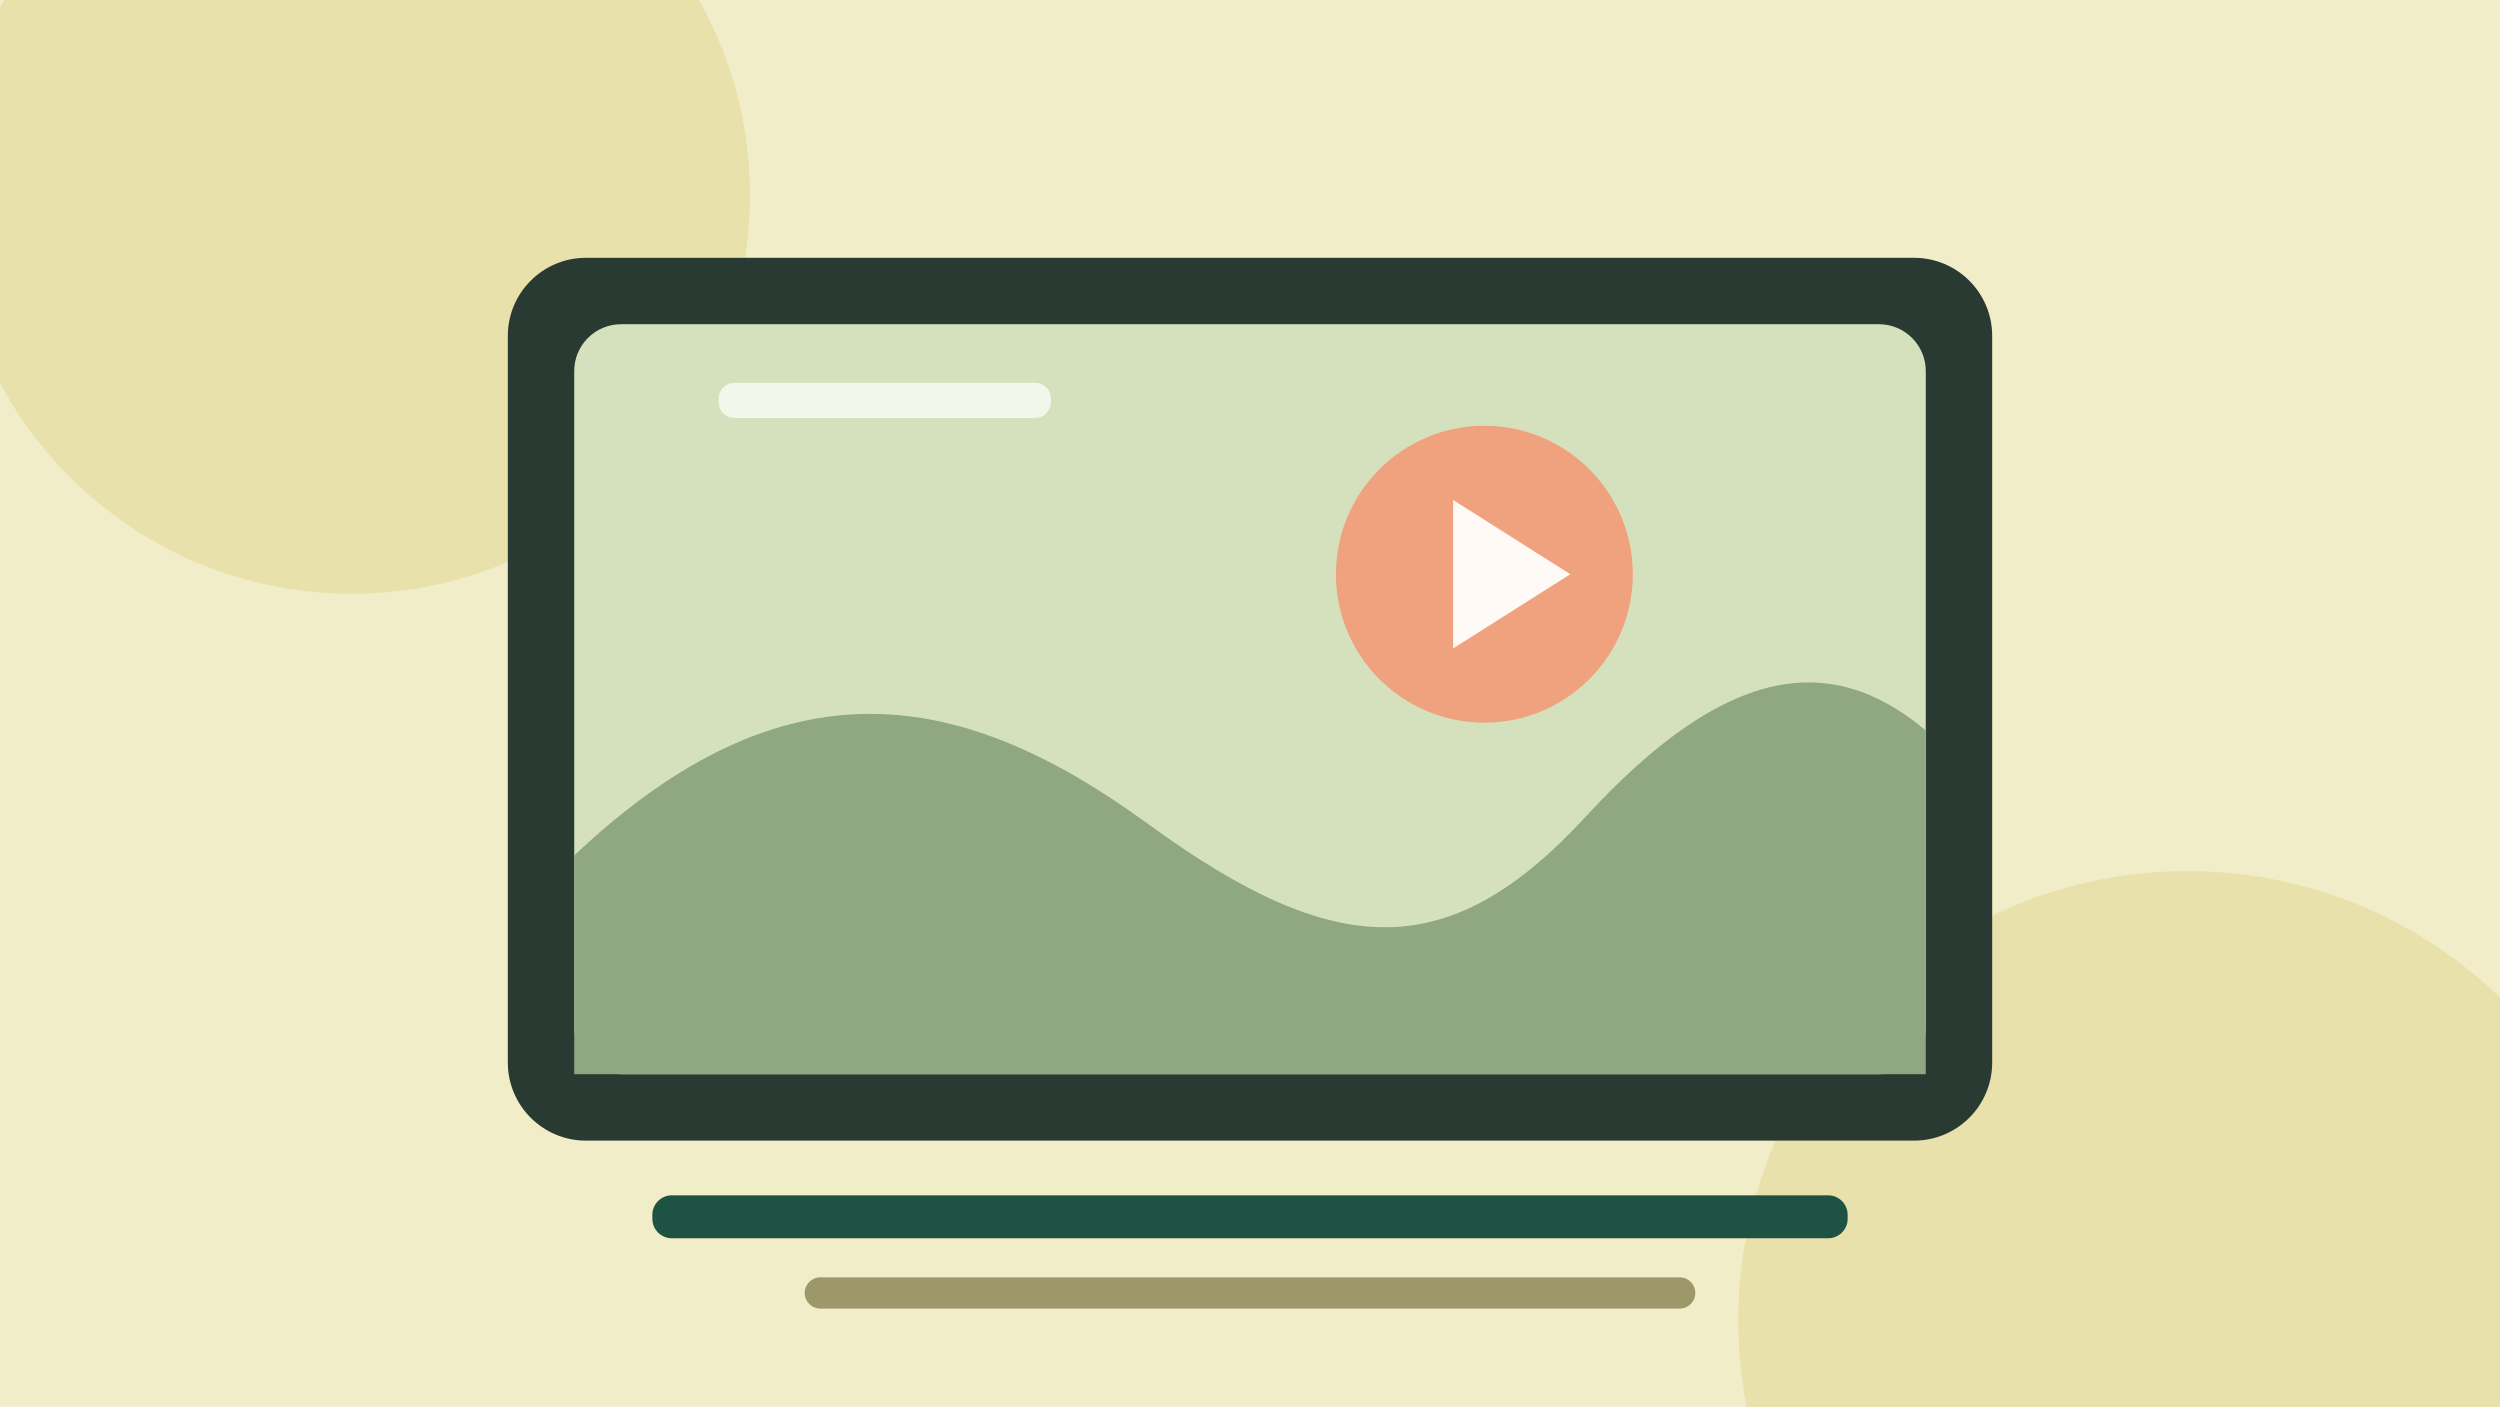
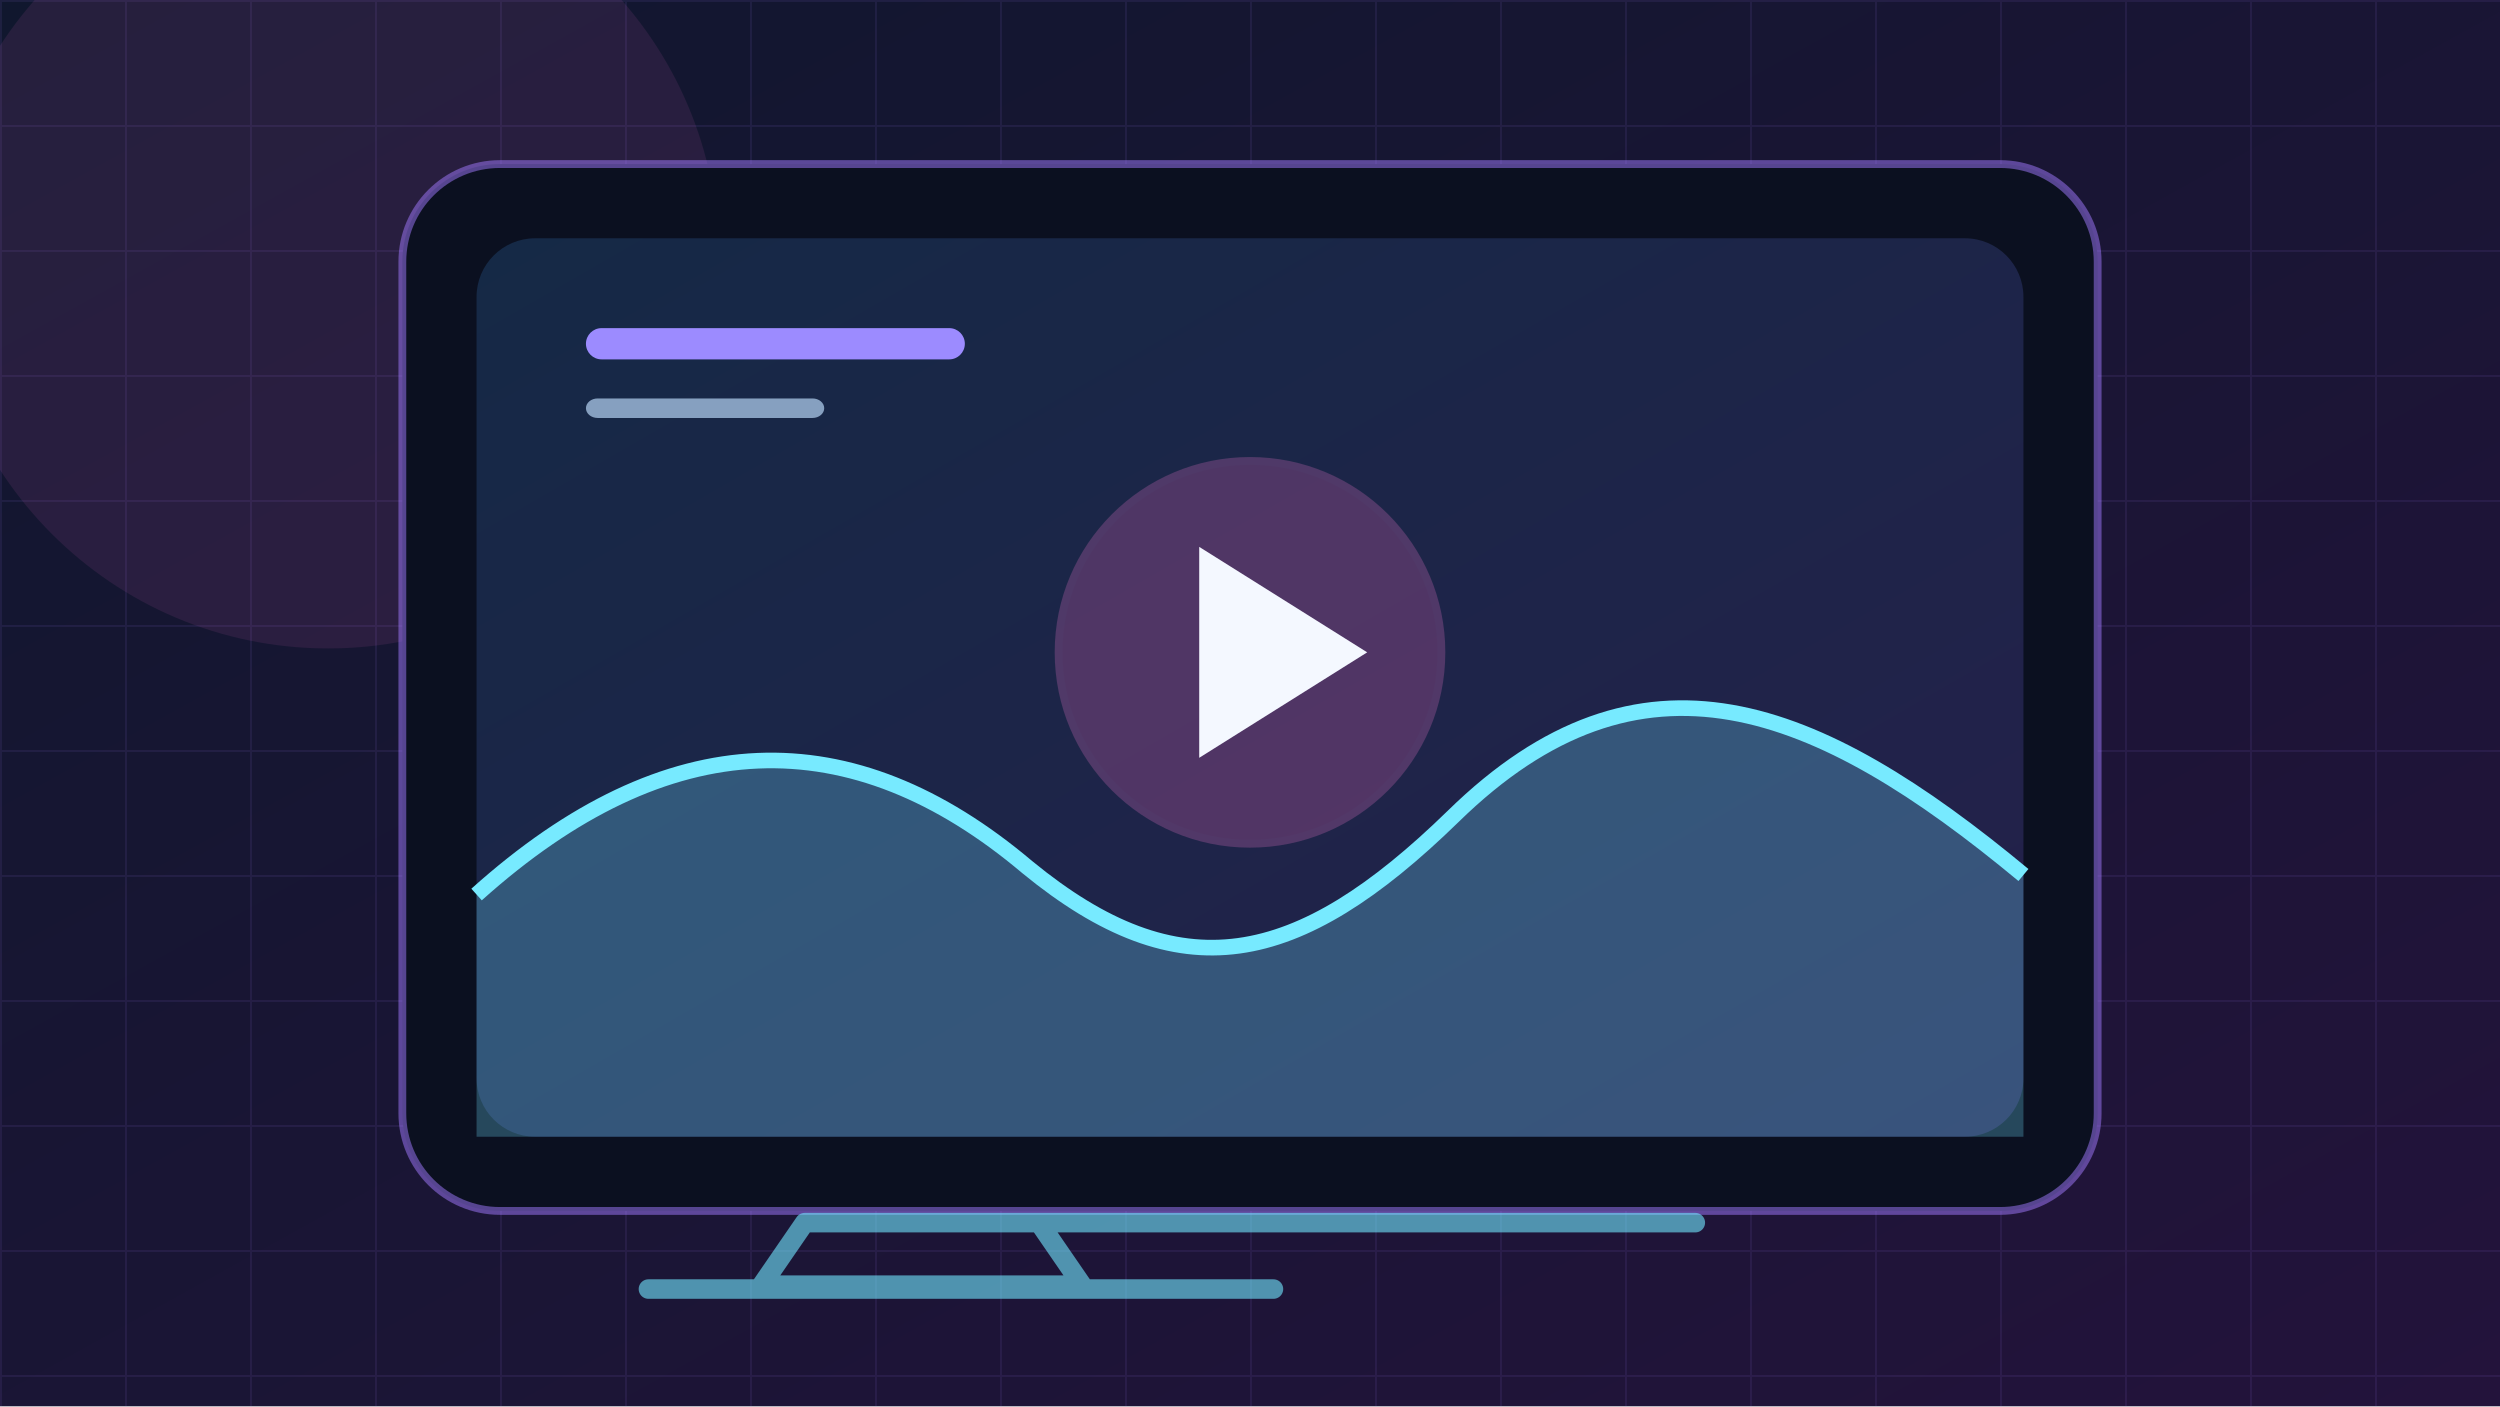
<svg xmlns="http://www.w3.org/2000/svg" viewBox="0 0 640 360">
-   <rect width="640" height="360" fill="#f2edc9" />
-   <circle cx="90" cy="50" r="102" fill="#e8e1ac" />
-   <circle cx="560" cy="338" r="115" fill="#e8e1ac" />
-   <rect x="130" y="66" width="380" height="226" rx="20" fill="#293a33" />
-   <rect x="147" y="83" width="346" height="192" rx="12" fill="#d5e1bd" />
-   <path d="M147 219c54-51 99-43 147-8s77 36 112-2 62-43 87-22v88H147Z" fill="#8fa881" />
-   <circle cx="380" cy="147" r="38" fill="#f0a17d" />
-   <path d="m372 128 30 19-30 19Z" fill="#fffaf6" />
-   <rect x="184" y="98" width="85" height="9" rx="4" fill="#fff" opacity=".7" />
-   <rect x="167" y="306" width="306" height="11" rx="5" fill="#1e5243" />
-   <rect x="206" y="327" width="228" height="8" rx="4" fill="#9c9869" />
+   <defs>
+     <linearGradient id="bg" x2="1" y2="1">
+       <stop stop-color="#10172e" />
+       <stop offset="1" stop-color="#23133b" />
+     </linearGradient>
+     <linearGradient id="screen" x2="1" y2="1">
+       <stop stop-color="#152946" />
+       <stop offset="1" stop-color="#25204b" />
+     </linearGradient>
+     <pattern id="grid" width="32" height="32" patternUnits="userSpaceOnUse">
+       <path d="M32 0H0v32" fill="none" stroke="#a783ff" stroke-opacity=".09" />
+     </pattern>
+   </defs>
+   <rect width="640" height="360" fill="url(#bg)" />
+   <rect width="640" height="360" fill="url(#grid)" />
+   <circle cx="84" cy="66" r="100" fill="#ff70d0" opacity=".09" />
+   <rect x="103" y="42" width="434" height="268" rx="25" fill="#0b1020" stroke="#a37aff" stroke-opacity=".5" stroke-width="2" />
+   <rect x="122" y="61" width="396" height="230" rx="15" fill="url(#screen)" />
+   <path d="M122 229c49-44 96-45 141-7 39 32 69 26 109-13 48-47 93-29 146 15v67H122Z" fill="#6edfff" opacity=".27" />
+   <path d="M122 229c49-44 96-45 141-7 39 32 69 26 109-13 48-47 93-29 146 15" fill="none" stroke="#77eaff" stroke-width="4" />
+   <circle cx="320" cy="167" r="49" fill="#ff6fc8" opacity=".23" stroke="#ff7bd1" stroke-width="2" />
+   <path d="m307 140 43 27-43 27Z" fill="#f4f8ff" />
+   <rect x="150" y="84" width="97" height="8" rx="4" fill="#9c8bff" />
+   <rect x="150" y="102" width="61" height="5" rx="3" fill="#86a0c0" />
+   <path d="M206 313h228m-168 0 11 16h-82l11-16m-40 17h160" fill="none" stroke="#71e8ff" stroke-opacity=".6" stroke-linecap="round" stroke-width="5" />
</svg>
